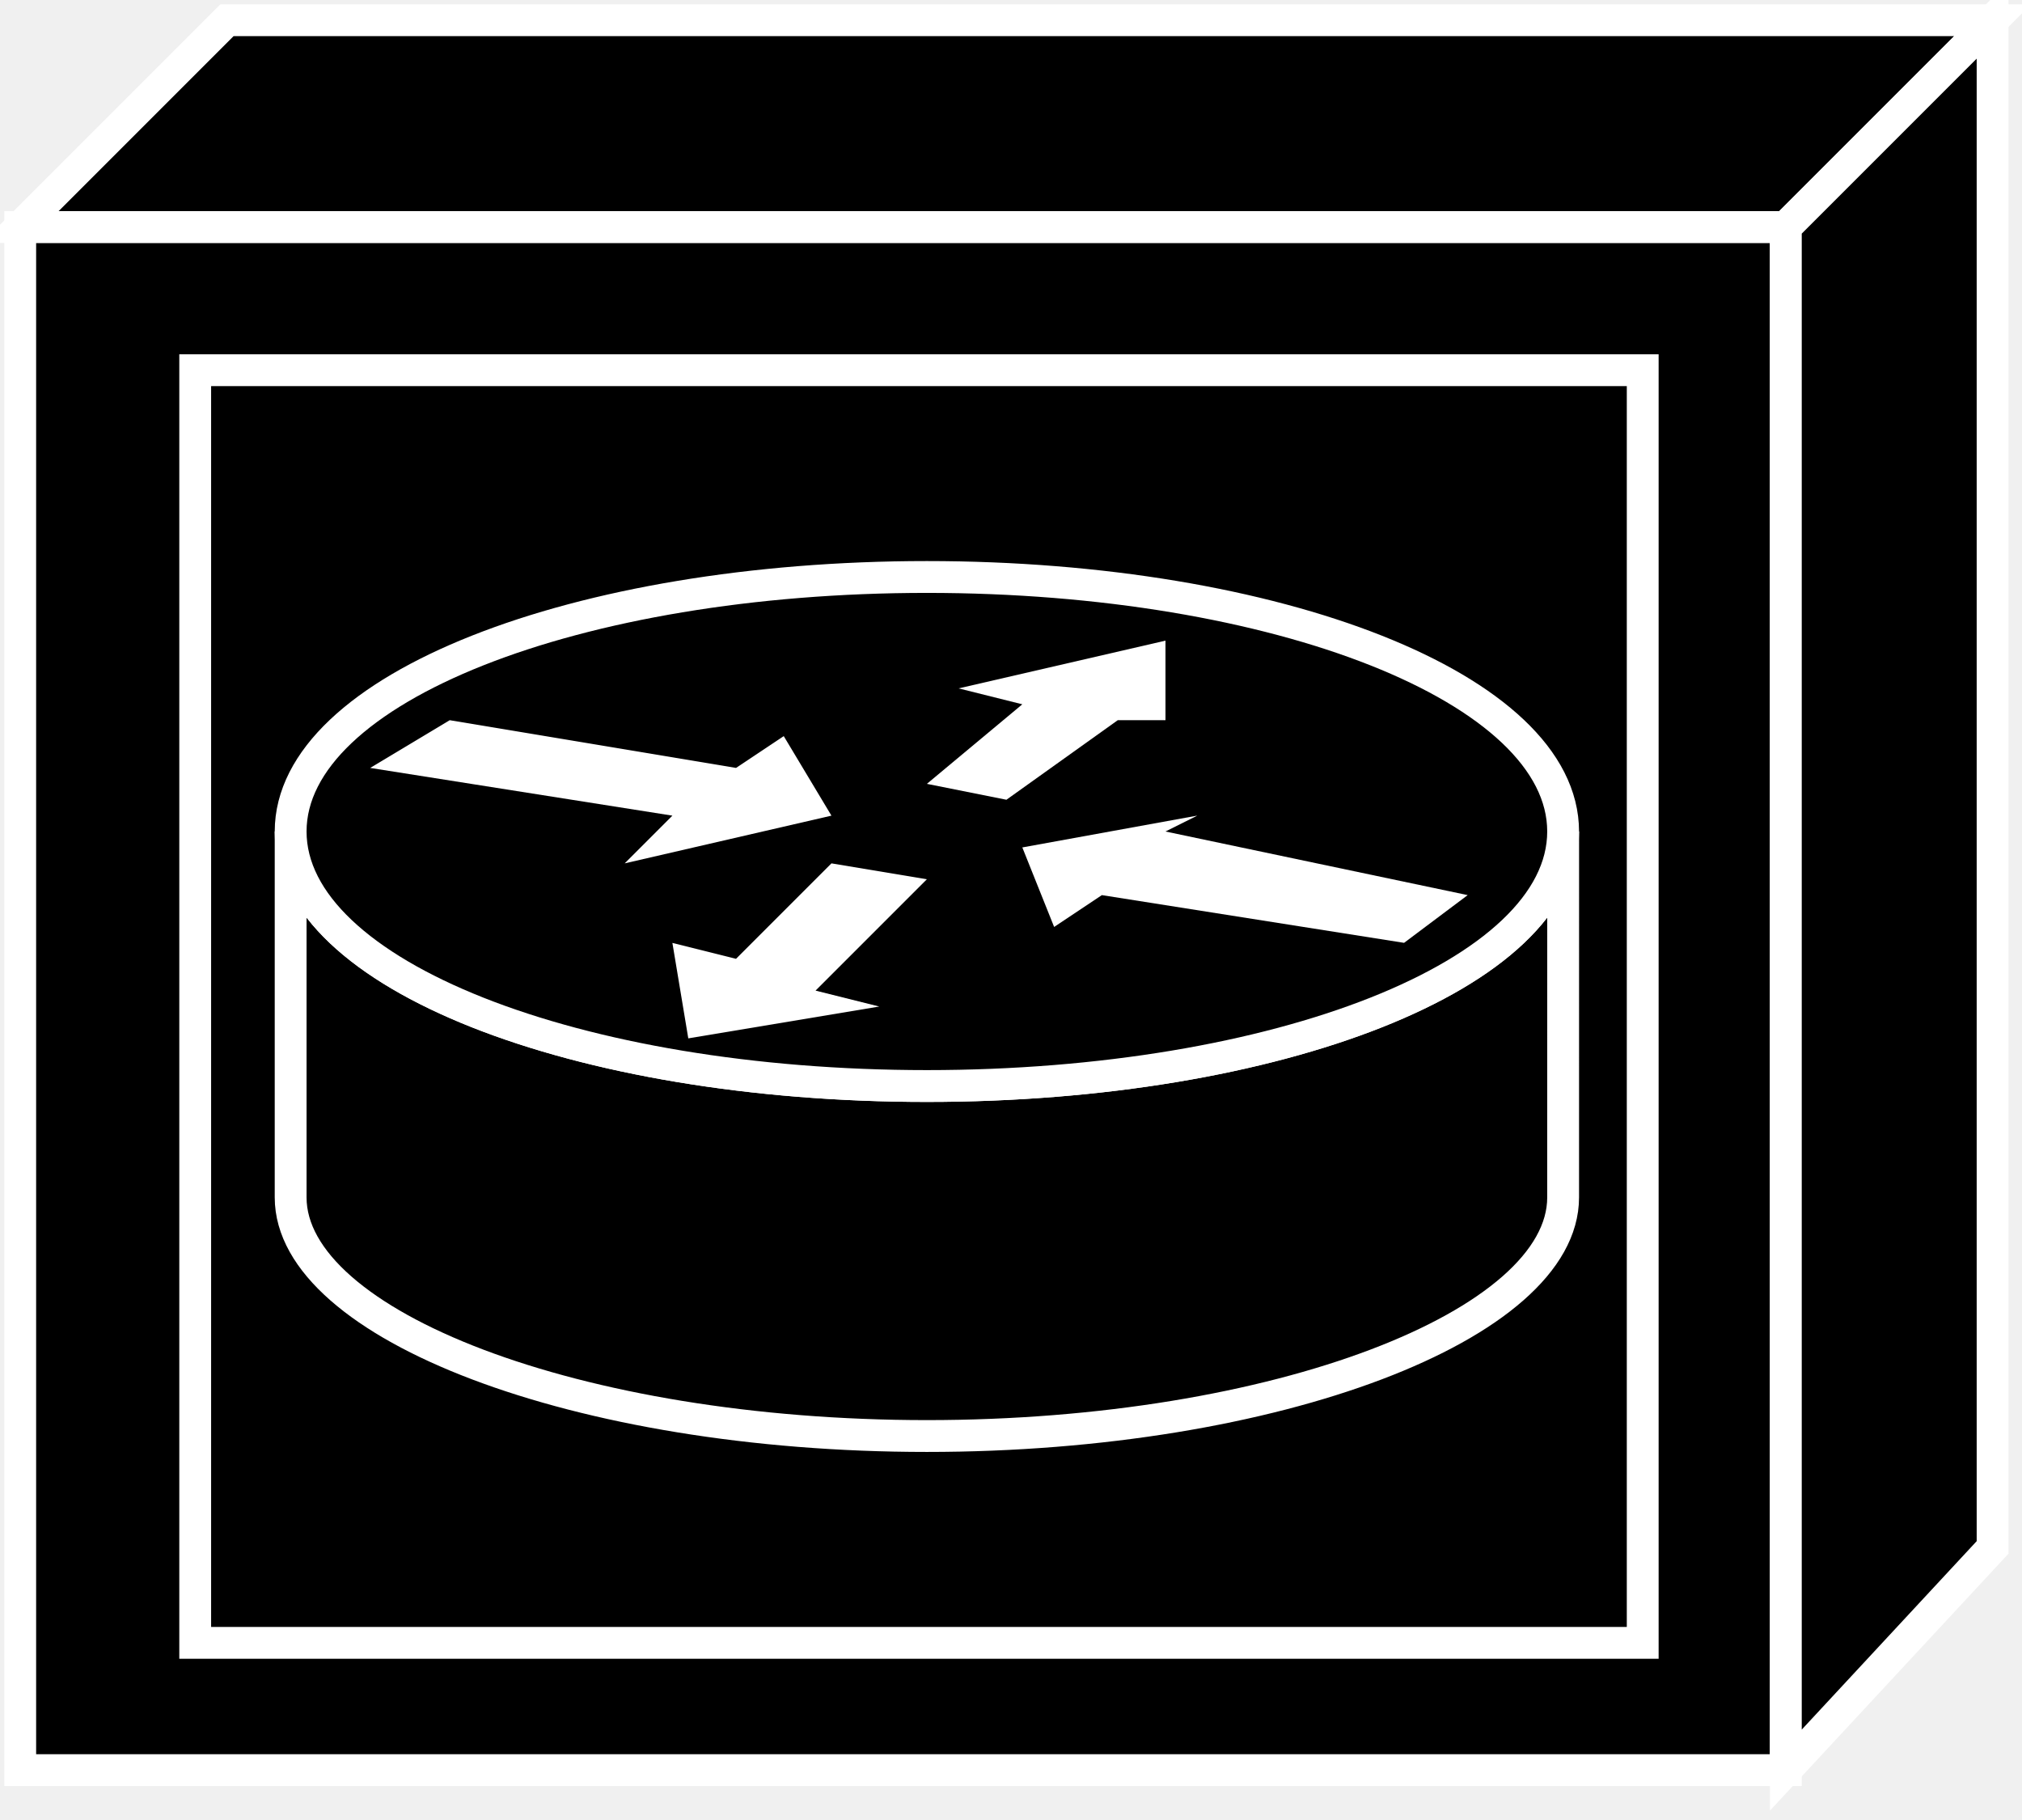
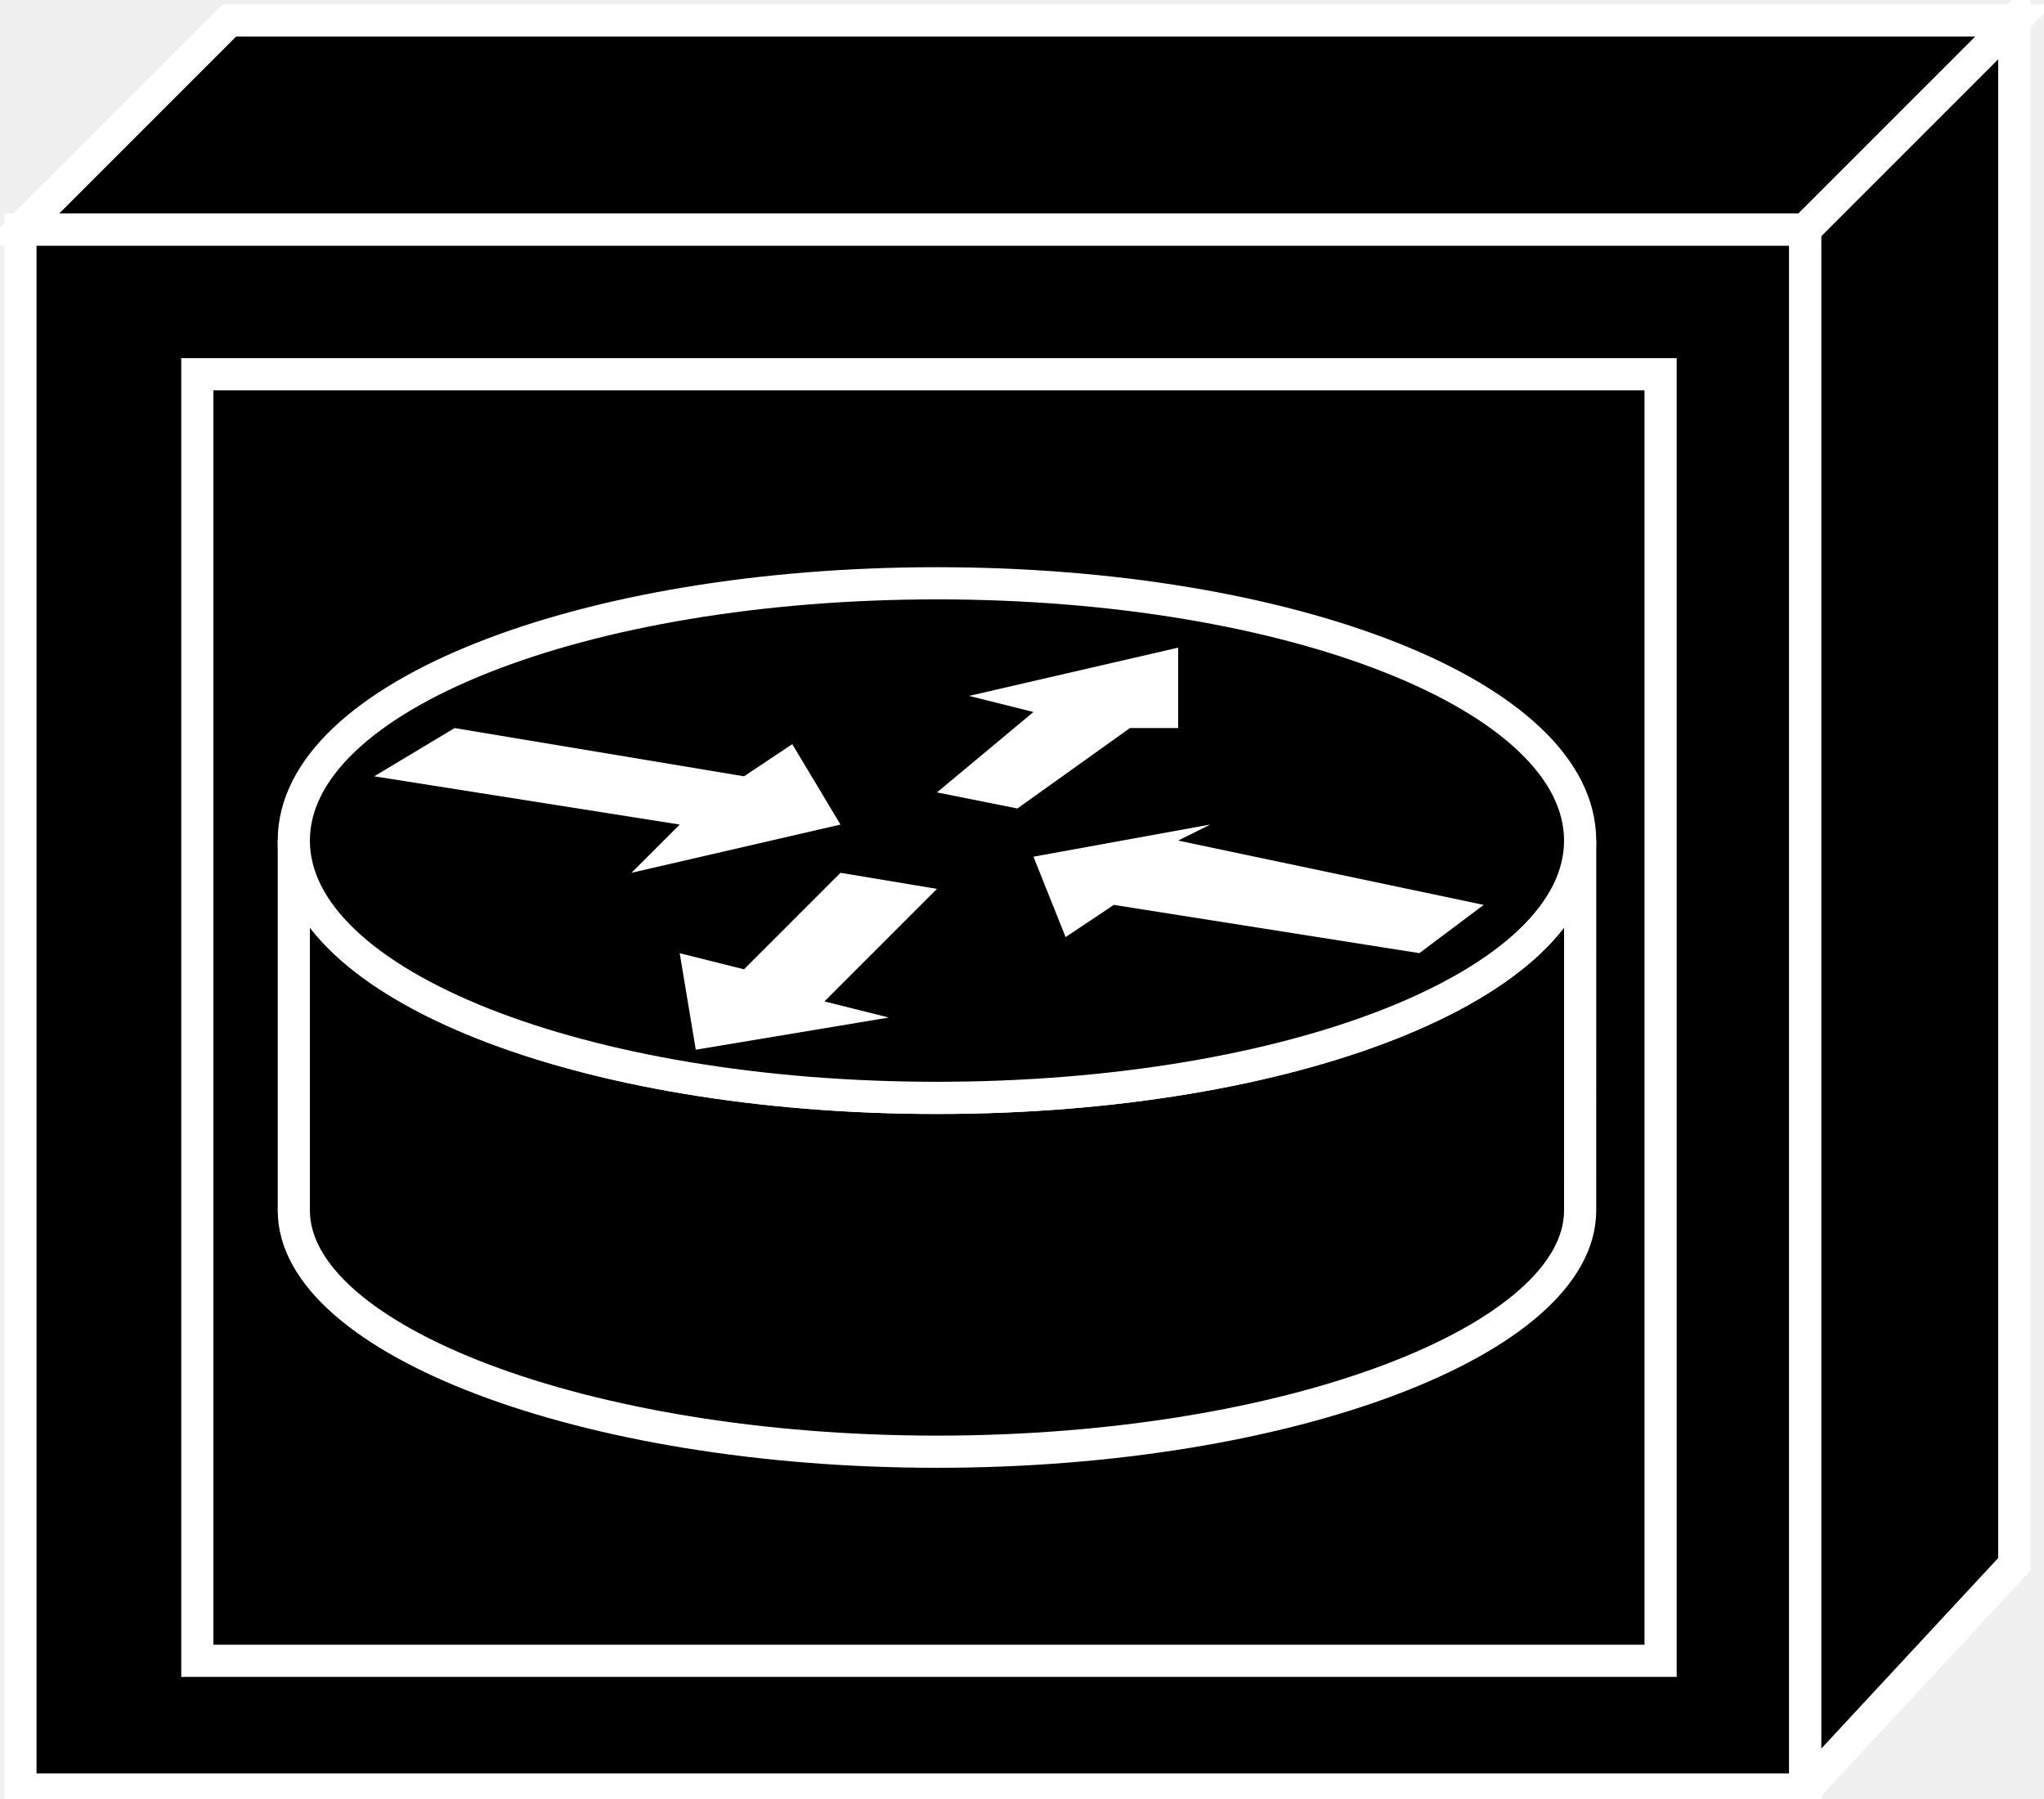
- <svg xmlns="http://www.w3.org/2000/svg" xmlns:xlink="http://www.w3.org/1999/xlink" viewBox="0 0 50 45" fill="#fff" fill-rule="evenodd" stroke="#000" stroke-linecap="round" stroke-linejoin="round">
+ <svg xmlns="http://www.w3.org/2000/svg" xmlns:xlink="http://www.w3.org/1999/xlink" viewBox="0 0 50 44" fill="#fff" fill-rule="evenodd" stroke="#000" stroke-linecap="round" stroke-linejoin="round">
  <style>.B{stroke-width:.787}.C{stroke-linejoin:miter}</style>
  <use xlink:href="#A" x=".5" y=".5" />
  <symbol id="A" overflow="visible">
    <g stroke="#fff" class="C">
      <g fill="#000" class="B">
        <path d="M0 43.267V5.113h43.66v38.154H0z" />
        <path d="M5.113 0L0 5.113h43.66L48.774 0H5.113z" />
        <path d="M48.773 37.76V0L43.66 5.113v38.154l5.113-5.507z" />
      </g>
      <path d="M40.121 8.653H4.327V40.12h35.794V8.653z" fill="none" class="B" />
    </g>
    <use xlink:href="#C" stroke="none" fill="#000" />
    <use xlink:href="#C" stroke="#fff" fill="none" class="B C" />
    <use xlink:href="#D" stroke="none" fill="#000" />
    <use xlink:href="#D" stroke="#fff" fill="none" class="B C" />
    <path d="M18.88 17.7l1.18 1.967-5.113 1.18 1.18-1.18-7.473-1.18 1.967-1.18 7.08 1.18 1.18-.787zm6.687 4.72l-.787-1.967 4.327-.787-.787.393 7.473 1.573-1.573 1.18-7.473-1.18-1.18.787zm-2.36-5.9l5.113-1.18v1.967h-1.18l-2.753 1.967-1.967-.393 2.36-1.967-1.573-.393zm-1.967 7.867l-4.72.787-.393-2.36 1.573.393 2.36-2.36 2.36.393-2.753 2.753 1.573.393z" stroke="none" />
  </symbol>
  <defs>
    <path id="C" d="M38.154 20.059c0 3.54-7.08 6.293-15.733 6.293S6.687 23.599 6.687 20.059v9.047c0 3.147 7.08 5.9 15.733 5.9s15.733-2.753 15.733-5.9z" />
    <path id="D" d="M22.42 26.352c8.653 0 15.733-2.753 15.733-6.293s-7.08-6.293-15.733-6.293-15.733 2.753-15.733 6.293 7.08 6.293 15.733 6.293z" />
  </defs>
</svg>
